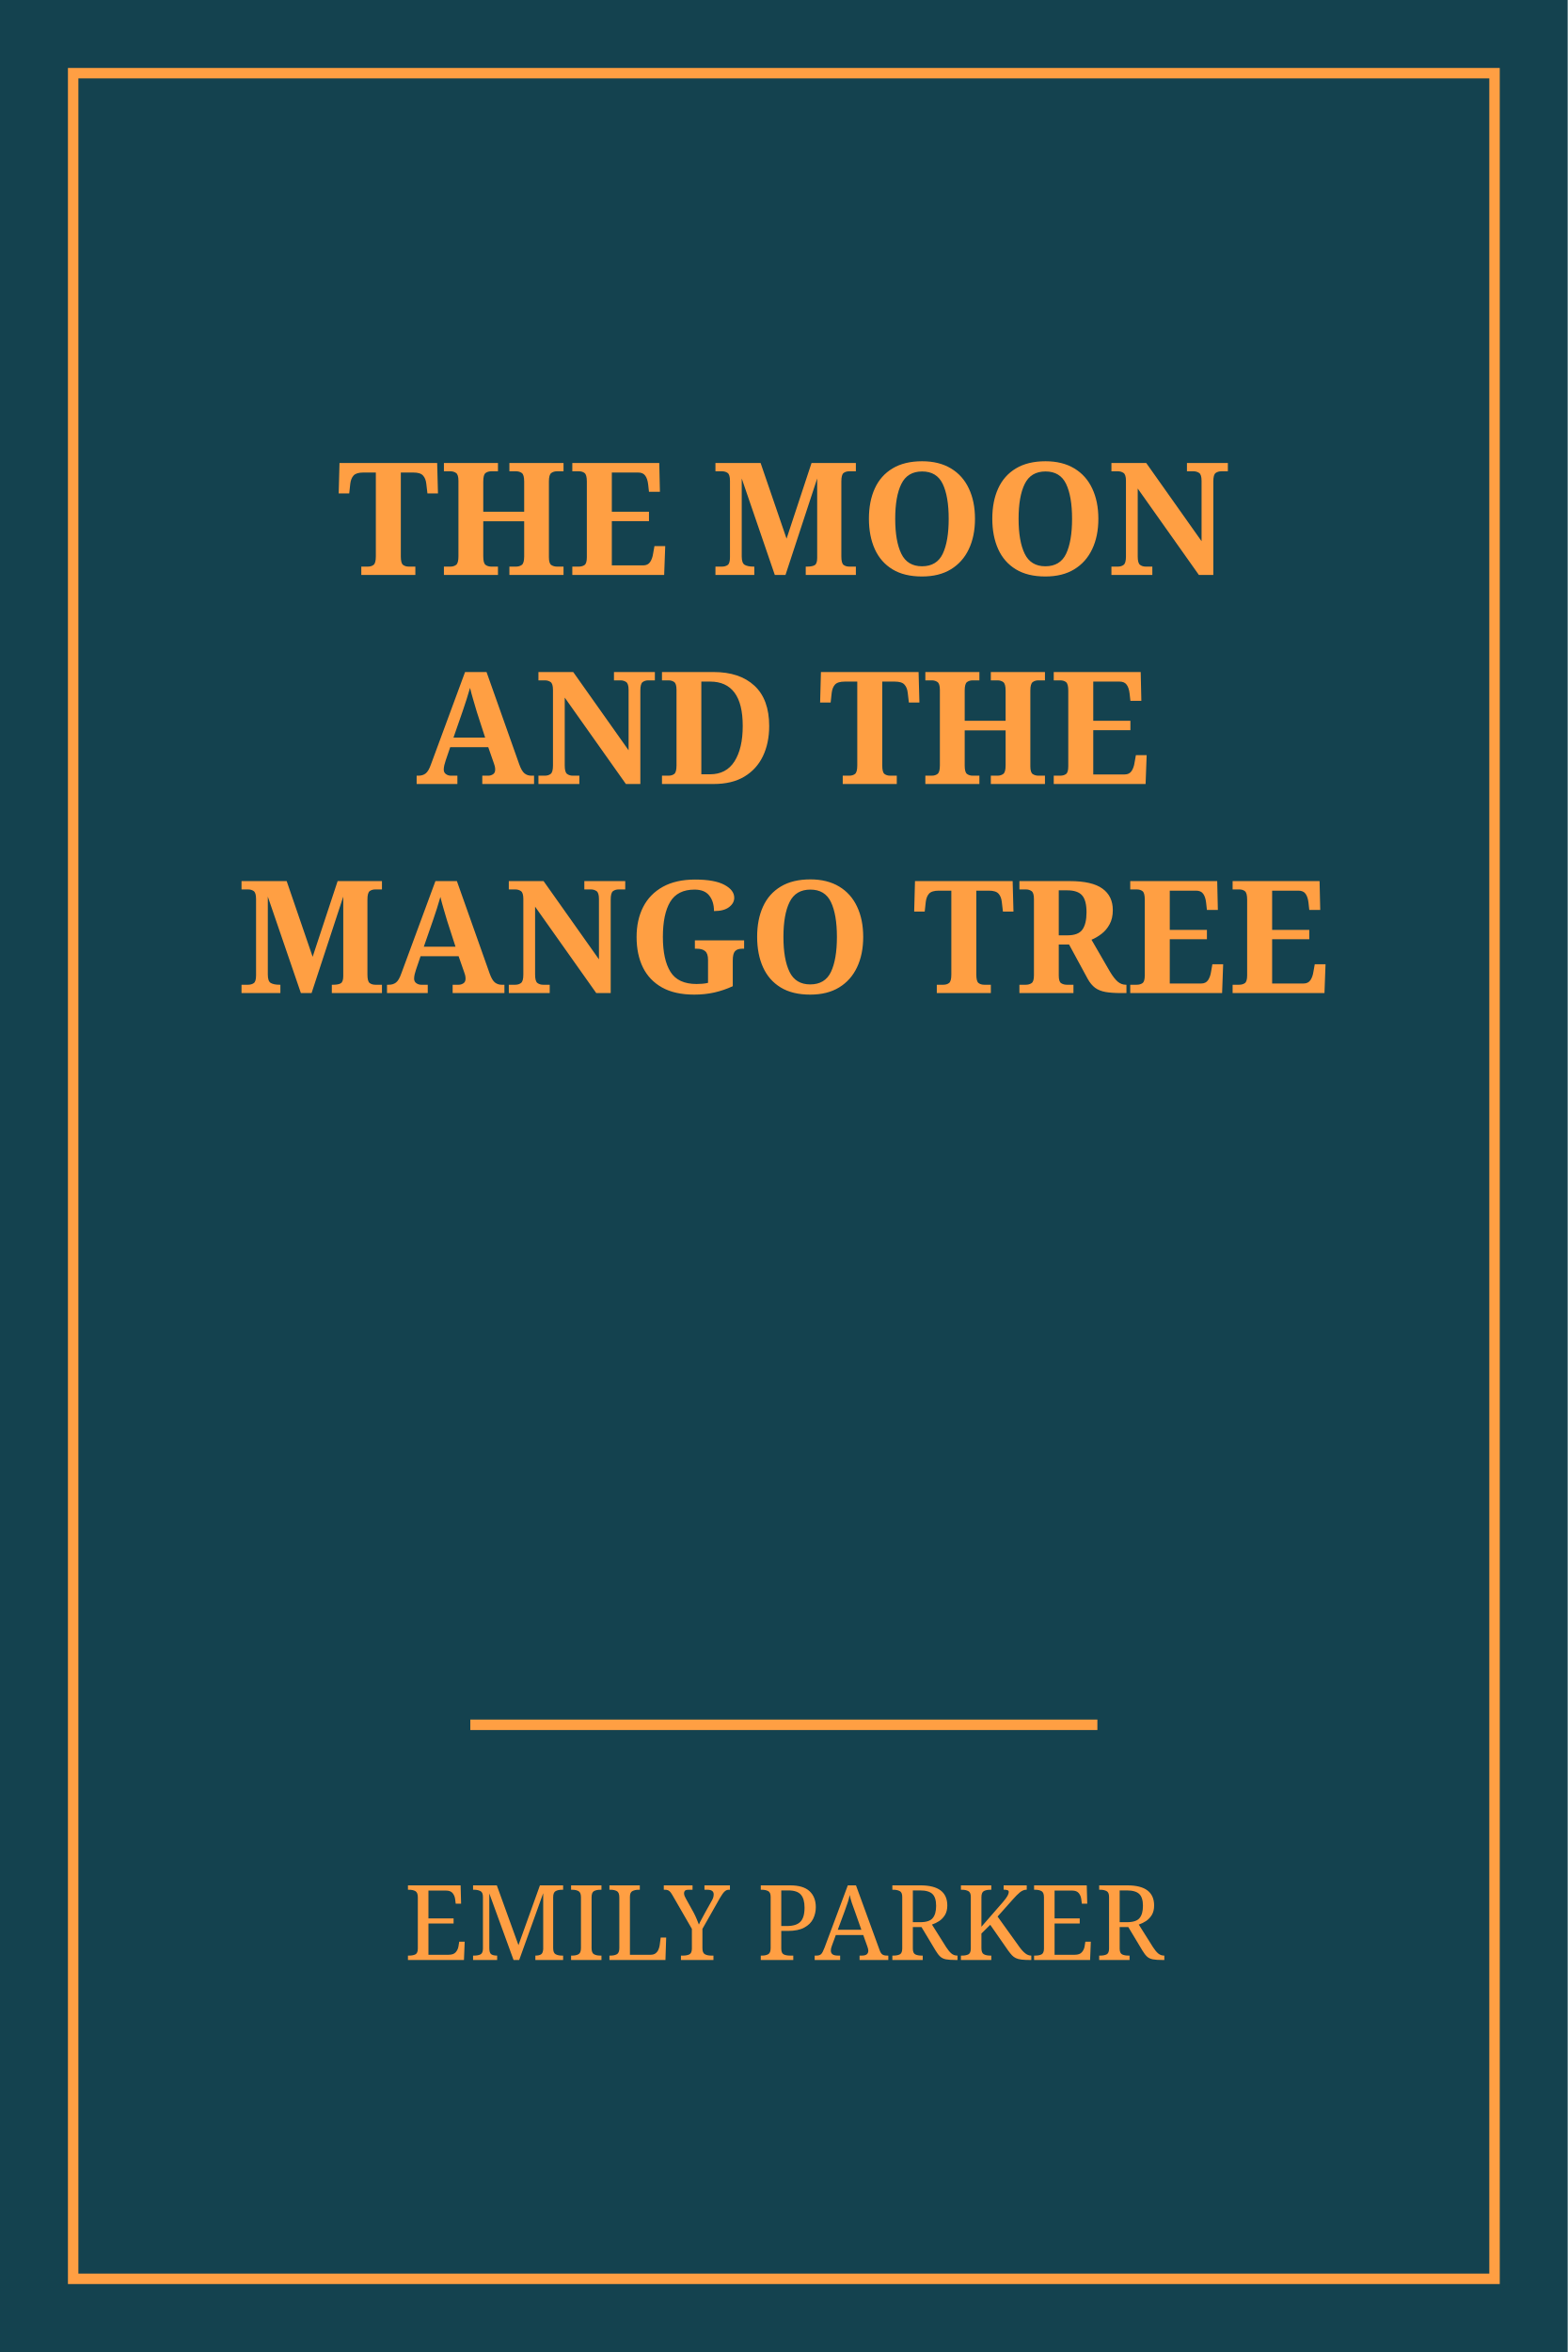
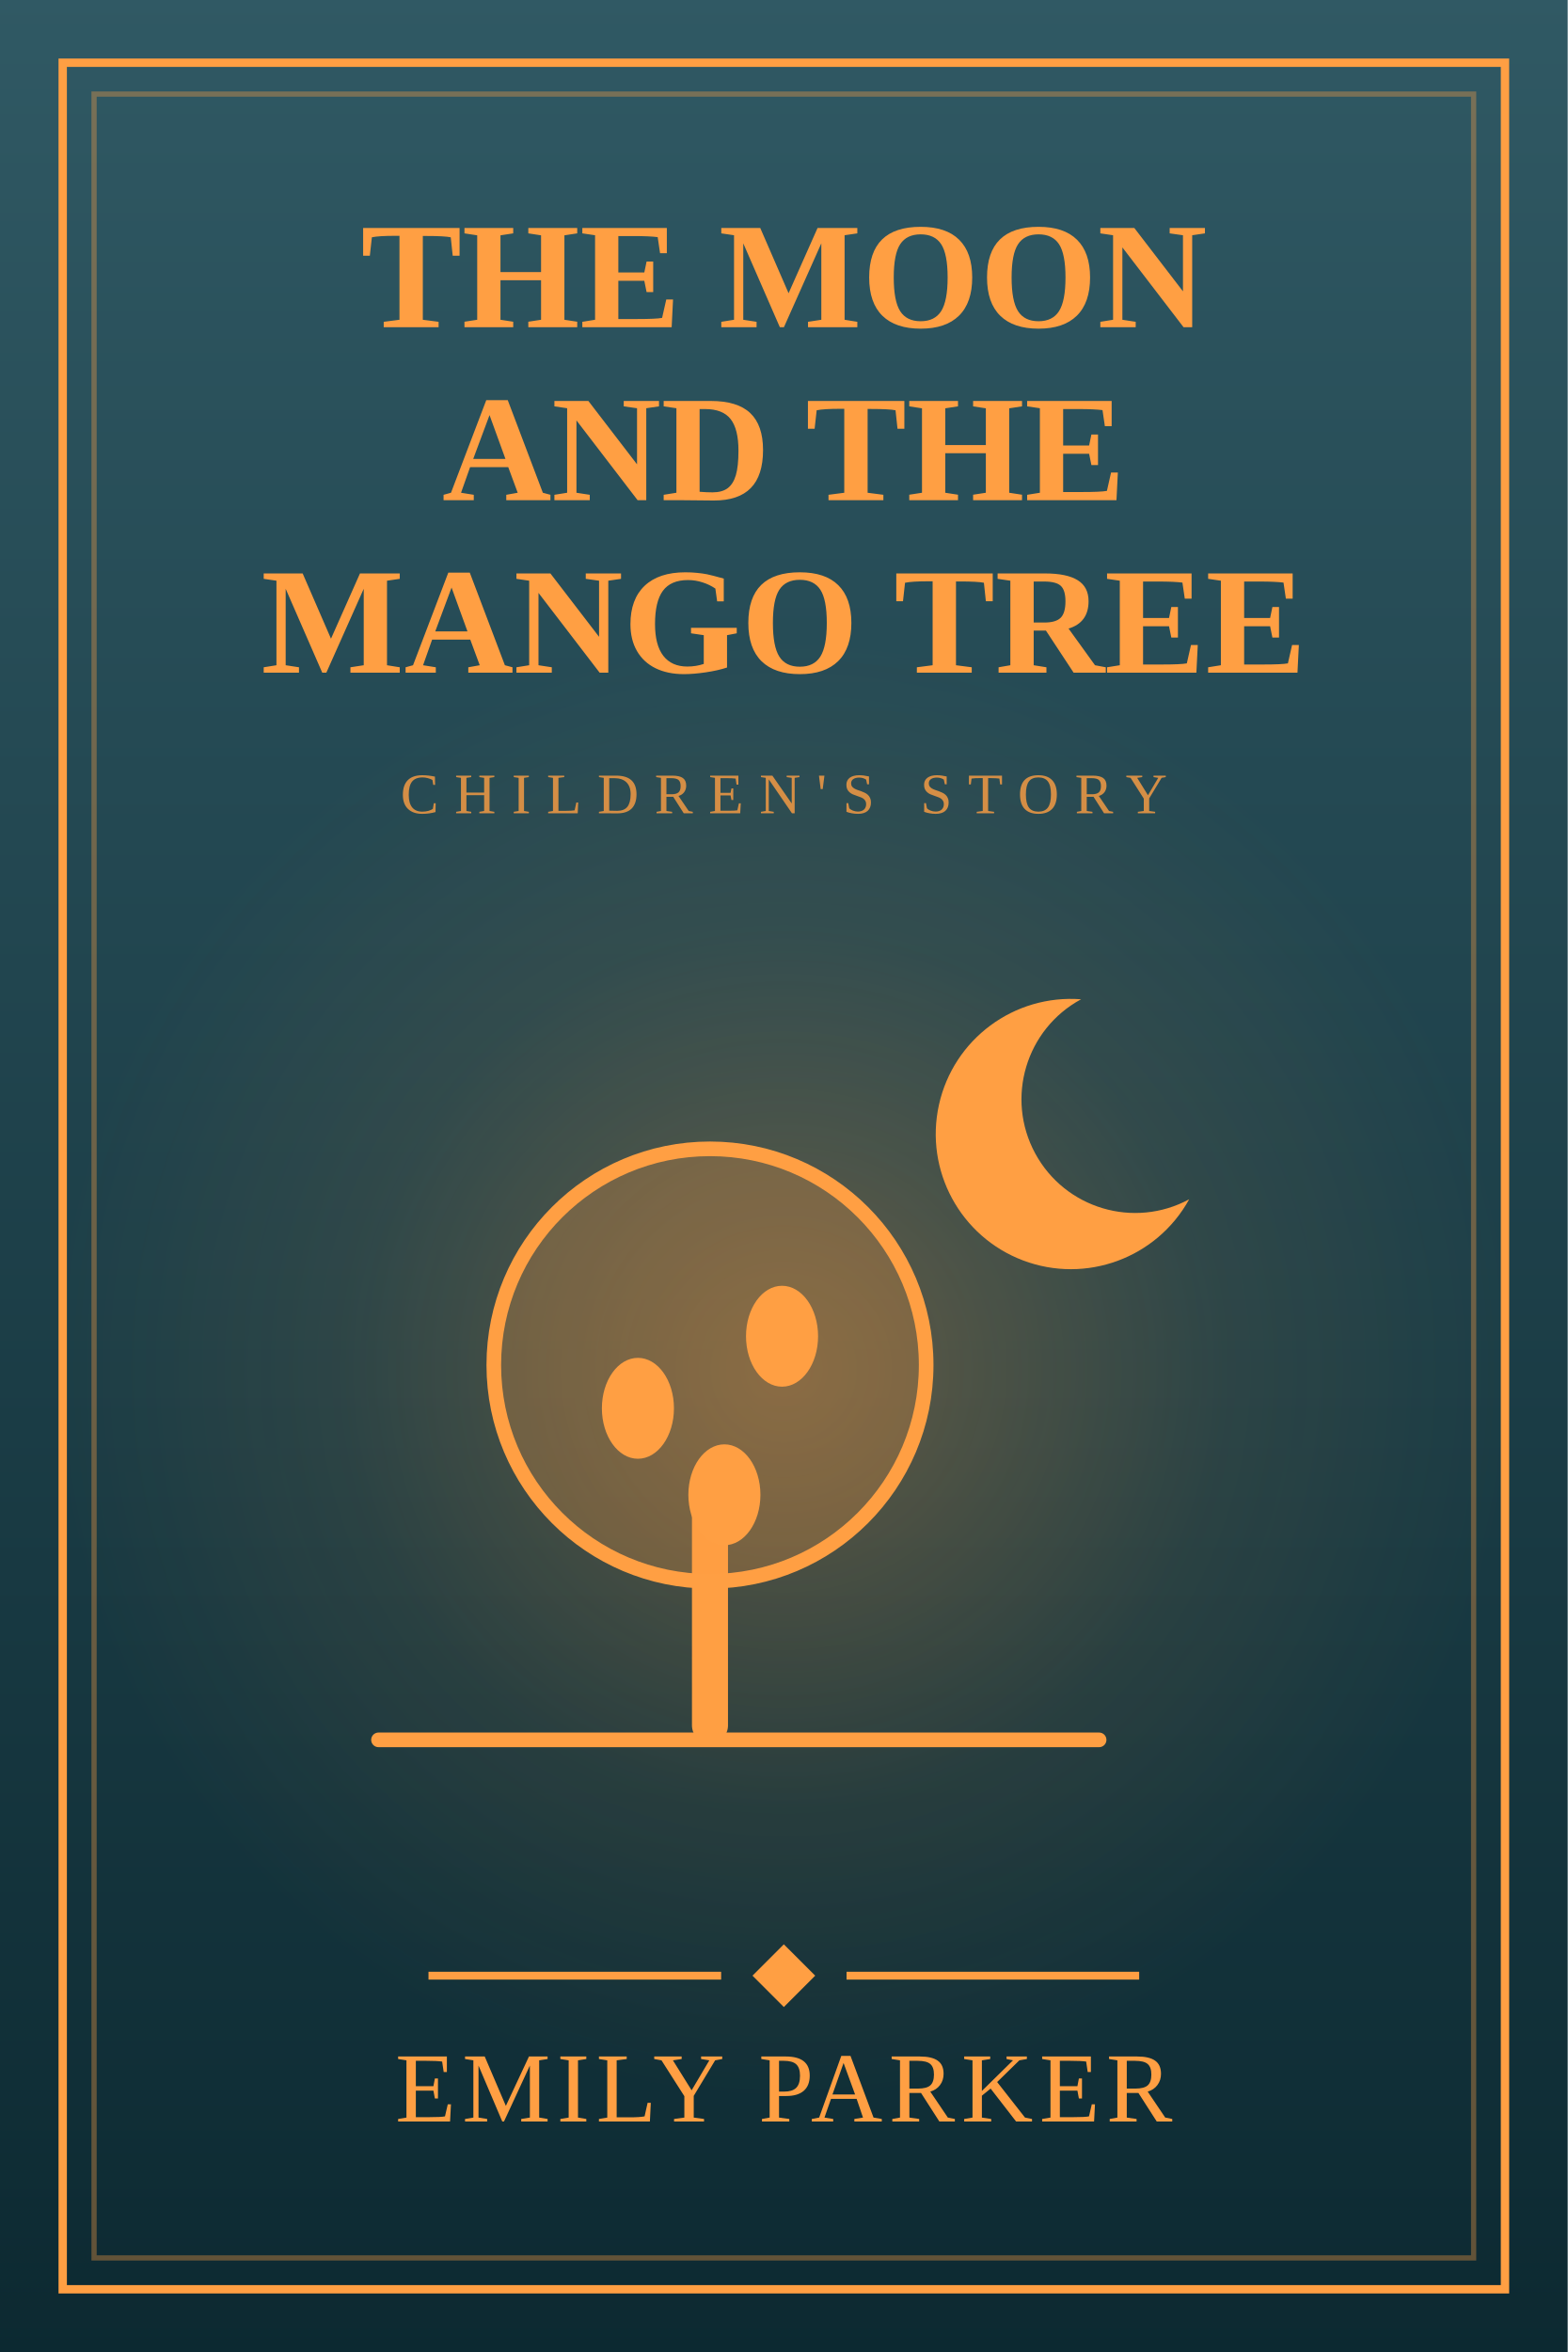
<svg xmlns="http://www.w3.org/2000/svg" viewBox="0 0 300 450" width="300" height="450" role="img" aria-label="The Moon and the Mango Tree by Emily Parker">
-   <rect width="300" height="450" fill="#14424f" />
-   <rect x="14" y="14" width="272" height="422" fill="none" stroke="#ff9f43" stroke-width="2" />
-   <text x="150" y="110" text-anchor="middle" font-family="Georgia, serif" font-size="30" font-weight="bold" fill="#ff9f43">THE MOON</text>
-   <text x="150" y="150" text-anchor="middle" font-family="Georgia, serif" font-size="30" font-weight="bold" fill="#ff9f43">AND THE</text>
-   <text x="150" y="190" text-anchor="middle" font-family="Georgia, serif" font-size="30" font-weight="bold" fill="#ff9f43">MANGO TREE</text>
-   <line x1="90" y1="330" x2="210" y2="330" stroke="#ff9f43" stroke-width="2" />
-   <text x="150" y="375" text-anchor="middle" font-family="Georgia, serif" font-size="20" fill="#ff9f43">EMILY PARKER</text>
+   <defs>
+     <linearGradient id="bg" x1="0" y1="0" x2="0" y2="1">
+       <stop offset="0" stop-color="#305964" />
+       <stop offset="1" stop-color="#0c2931" />
+     </linearGradient>
+     <radialGradient id="glow" cx="150" cy="262" r="140" gradientUnits="userSpaceOnUse">
+       <stop offset="0" stop-color="#ff9f43" stop-opacity=".32" />
+       <stop offset=".6" stop-color="#ff9f43" stop-opacity=".08" />
+       <stop offset="1" stop-color="#ff9f43" stop-opacity="0" />
+     </radialGradient>
+   </defs>
+   <rect width="300" height="450" fill="url(#bg)" />
+   <rect width="300" height="450" fill="url(#glow)" />
+   <rect x="12" y="12" width="276" height="426" fill="none" stroke="#ff9f43" stroke-width="1.6" />
+   <rect x="18" y="18" width="264" height="414" fill="none" stroke="#ff9f43" stroke-opacity=".35" stroke-width="1" />
+   <text x="150" y="62.6" text-anchor="middle" font-family="Georgia, 'Times New Roman', serif" font-size="29" font-weight="bold" fill="#ff9f43">THE MOON</text>
+   <text x="150" y="95.7" text-anchor="middle" font-family="Georgia, 'Times New Roman', serif" font-size="29" font-weight="bold" fill="#ff9f43">AND THE</text>
+   <text x="150" y="128.7" text-anchor="middle" font-family="Georgia, 'Times New Roman', serif" font-size="29" font-weight="bold" fill="#ff9f43">MANGO TREE</text>
+   <text x="150" y="155.6" text-anchor="middle" font-family="Georgia, 'Times New Roman', serif" font-size="11" letter-spacing="3" fill="#ff9f43" fill-opacity=".8">CHILDREN'S STORY</text>
+   <g id="art" transform="translate(150 262) scale(1.379) translate(3.75 9.4)" color="#ff9f43" stroke="currentColor" fill="none" stroke-width="2.03" stroke-linecap="round" stroke-linejoin="round">
+     <path transform="translate(30 -42) scale(0.75)" d="M10 -25 A25 25 0 1 0 30 12 A20 20 0 1 1 10 -25 Z" fill="currentColor" stroke="none" />
+     <path d="M-14 40 V6" stroke-width="5" />
+     <circle cx="-14" cy="-10" r="30" fill="currentColor" fill-opacity=".25" />
+     <ellipse cx="-24" cy="-4" rx="5" ry="7" fill="currentColor" stroke="none" />
+     <ellipse cx="-4" cy="-14" rx="5" ry="7" fill="currentColor" stroke="none" />
+     <ellipse cx="-12" cy="8" rx="5" ry="7" fill="currentColor" stroke="none" />
+     <path d="M-60 42 H40" />
+   </g>
+   <path d="M82 378 H138 M162 378 H218" stroke="#ff9f43" stroke-width="1.5" />
+   <path d="M150 372 l6 6 l-6 6 l-6 -6z" fill="#ff9f43" />
+   <text x="150" y="405.9" text-anchor="middle" font-family="Georgia, 'Times New Roman', serif" font-size="19" letter-spacing="1.2" fill="#ff9f43">EMILY PARKER</text>
</svg>
